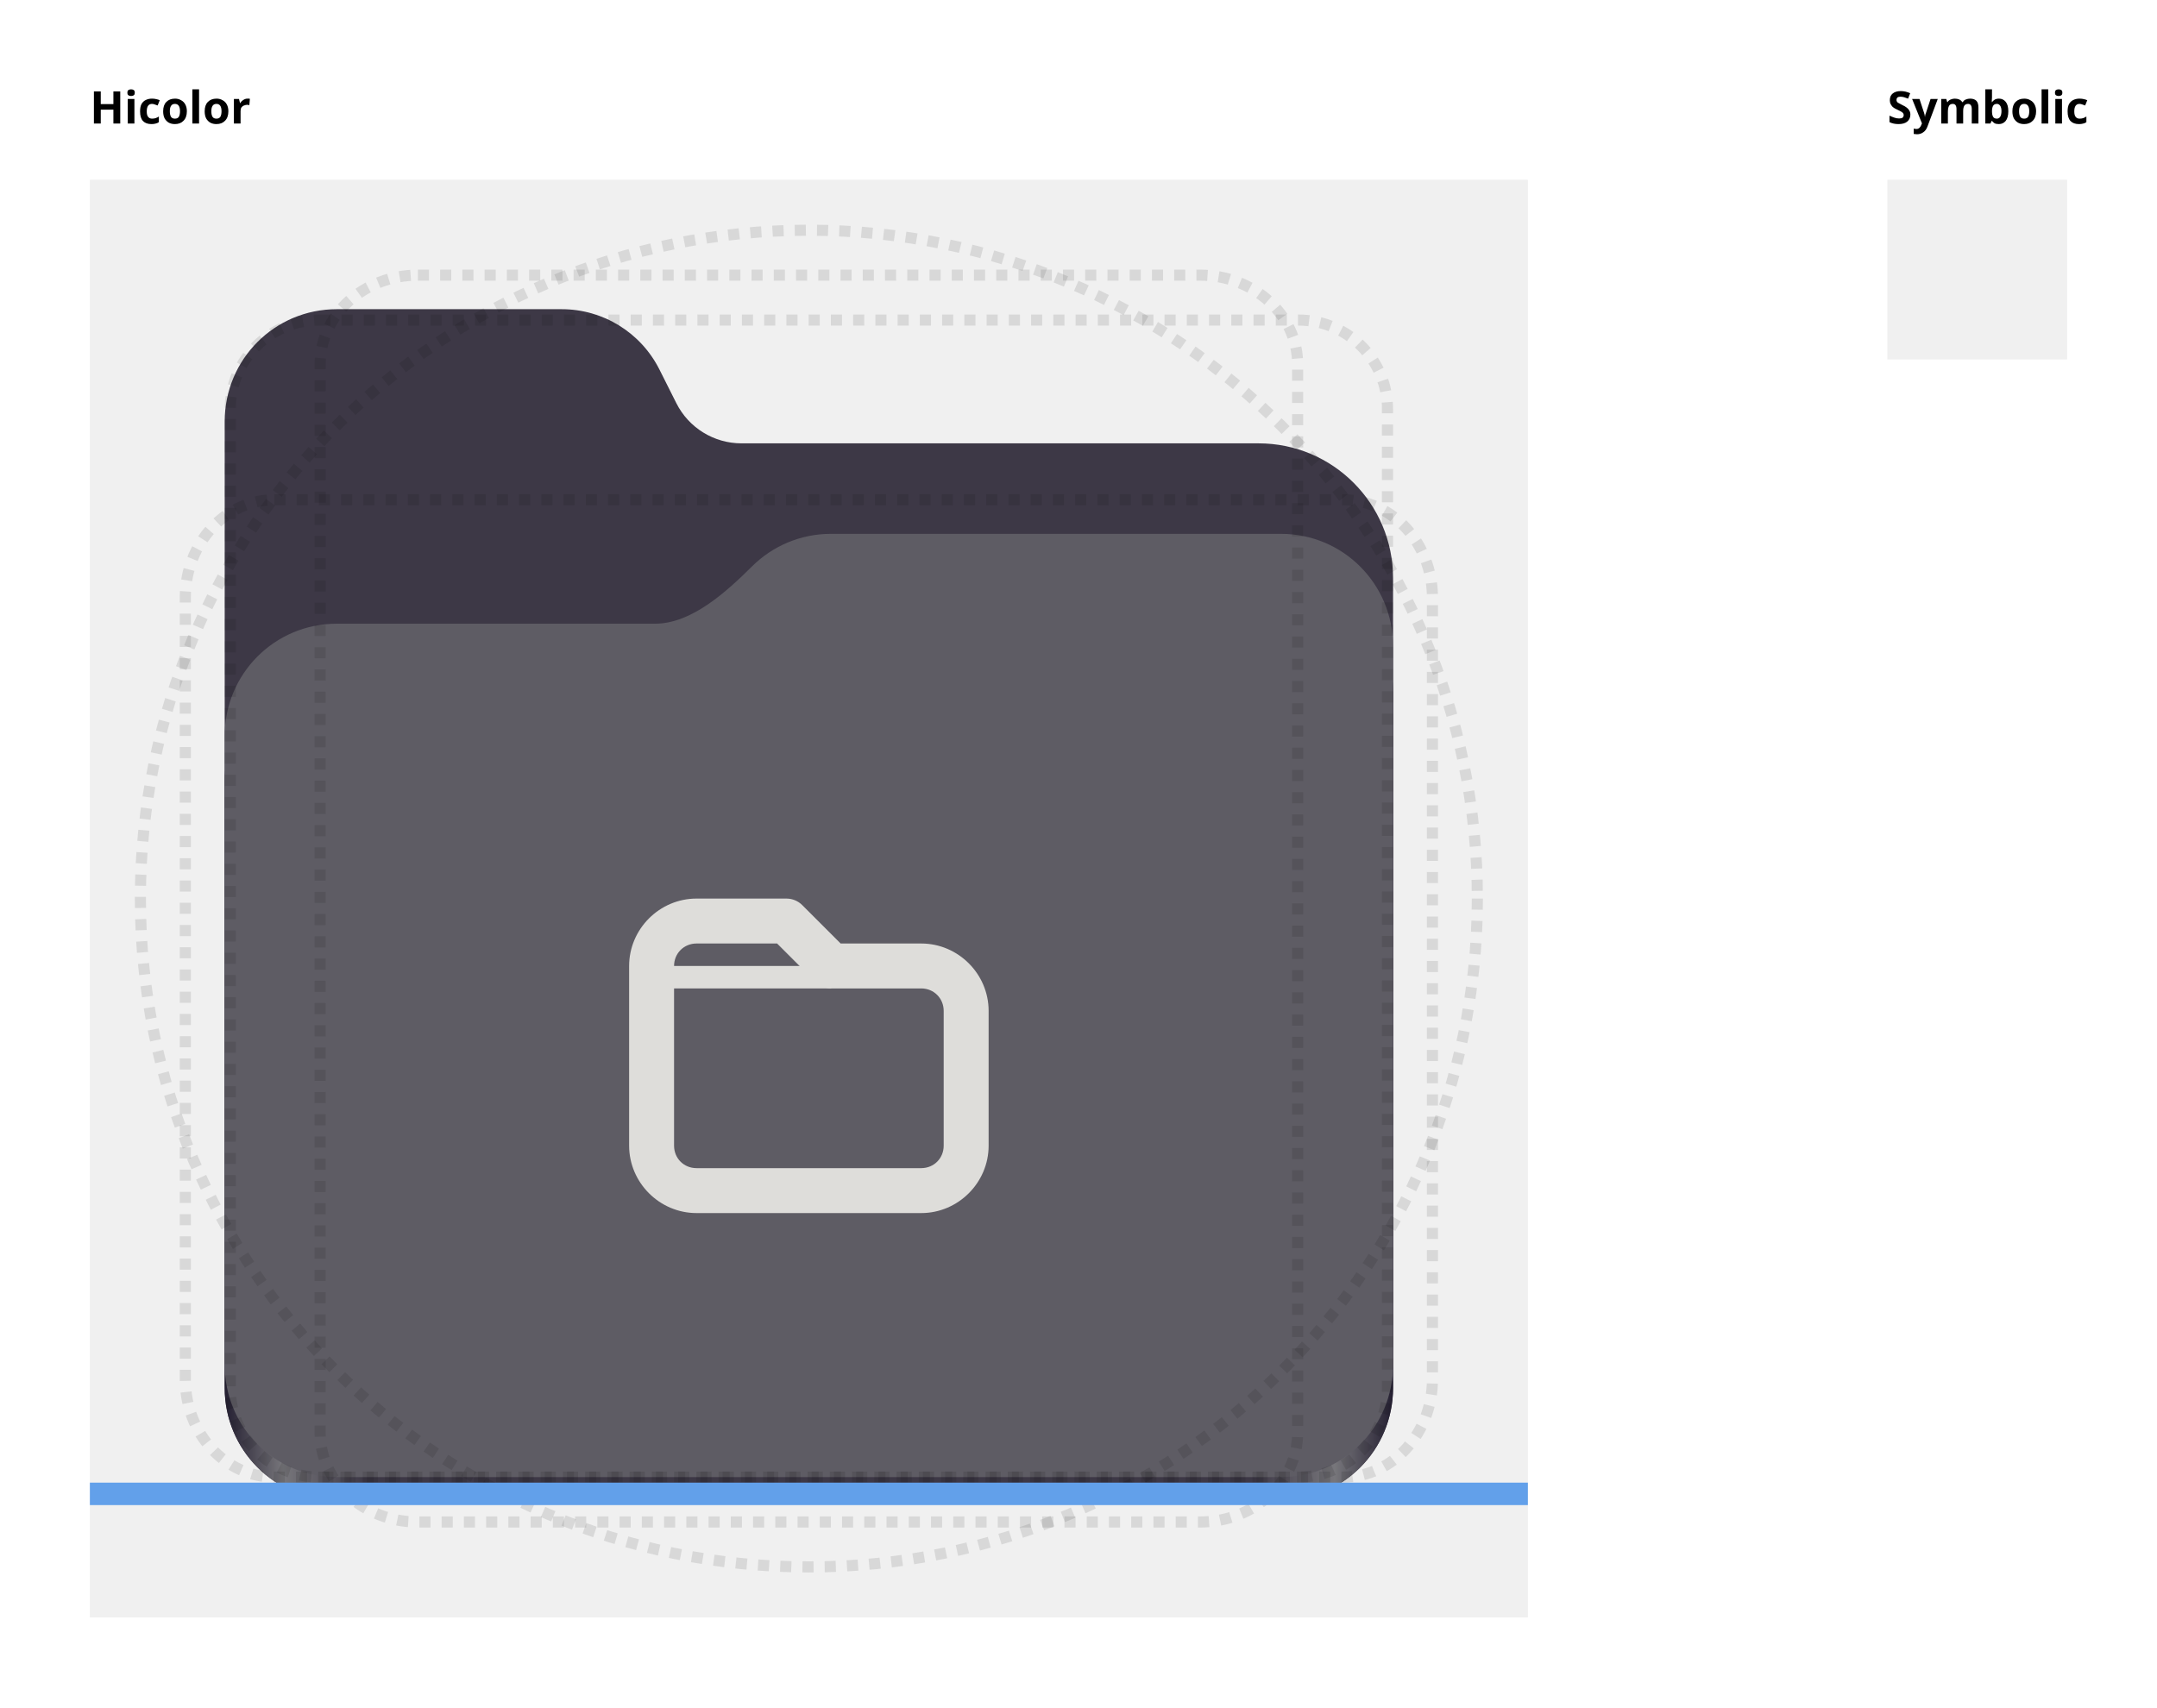
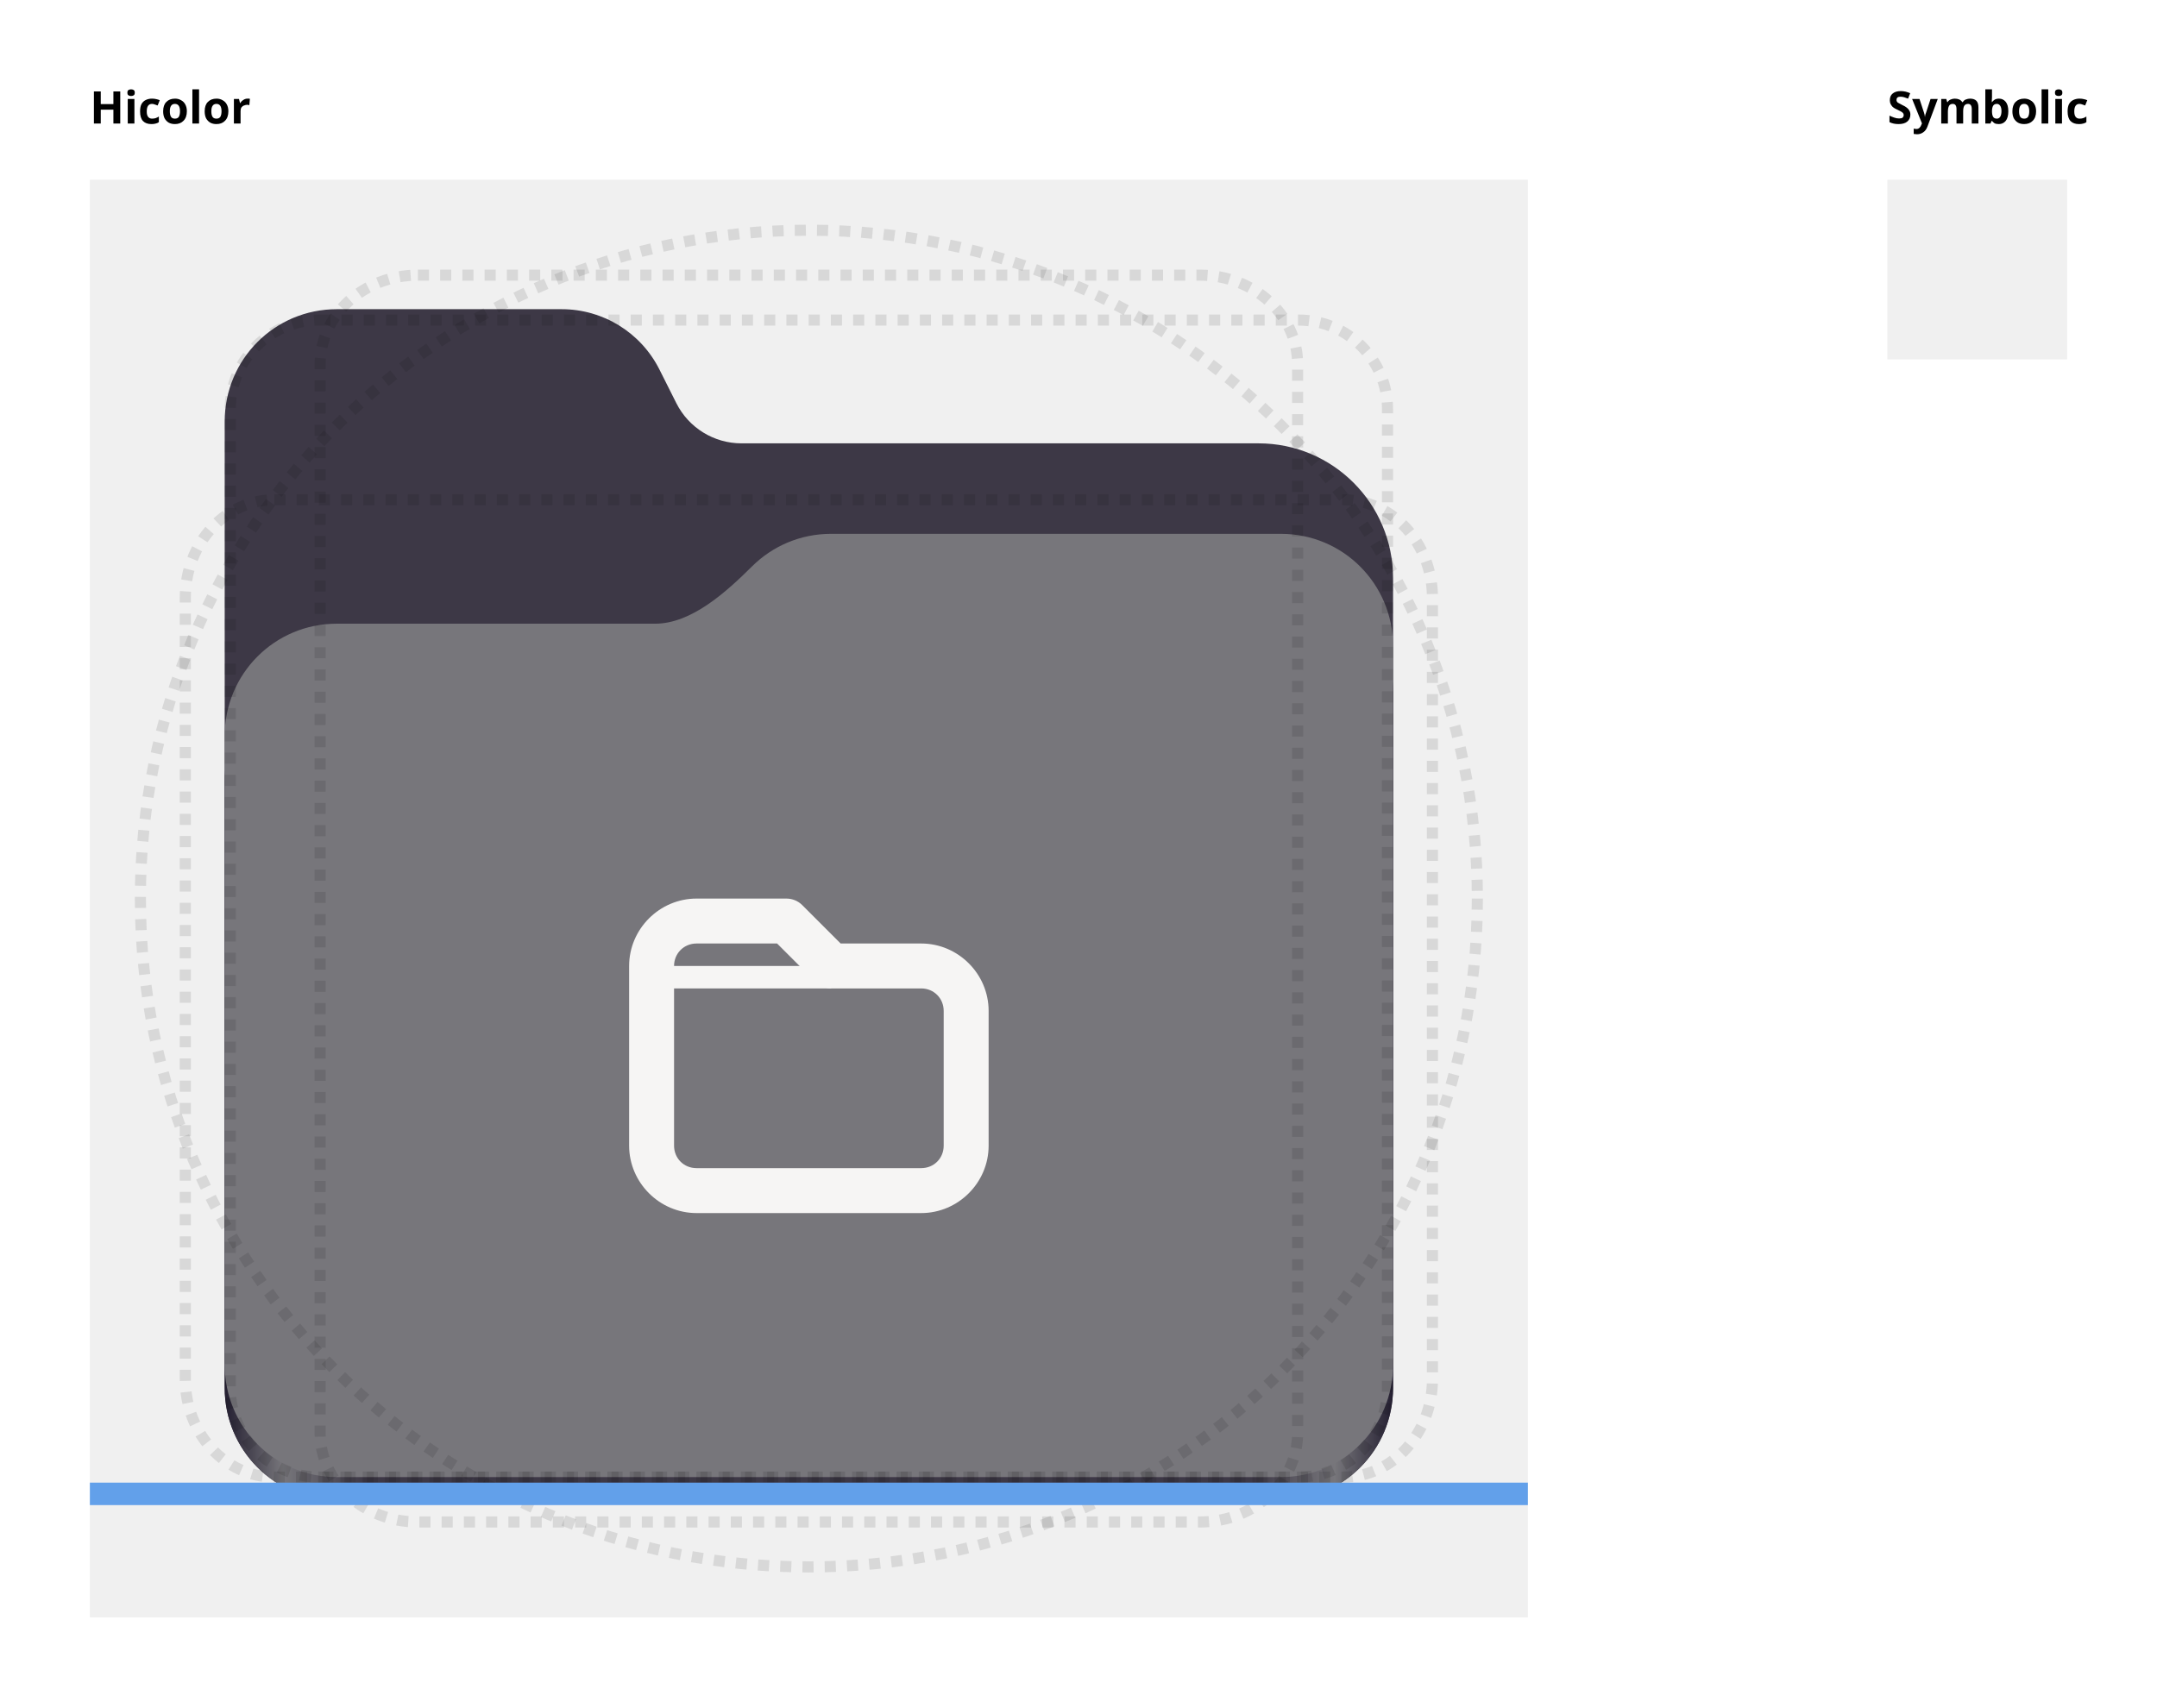
<svg xmlns="http://www.w3.org/2000/svg" xmlns:xlink="http://www.w3.org/1999/xlink" width="192" height="152" id="svg11300" version="1.0" style="display:inline;enable-background:new" viewBox="0 0 192 152" xml:space="preserve">
  <defs id="defs3">
    <linearGradient y2="236" x2="96" y1="236" x1="32" gradientTransform="translate(604.8168,170.5864)" gradientUnits="userSpaceOnUse" id="linearGradient1099" xlink:href="#linearGradient1036" />
    <linearGradient id="linearGradient1036">
      <stop id="stop1032" offset="0" style="stop-color:#d5d3cf;stop-opacity:1;" />
      <stop id="stop1034" offset="1" style="stop-color:#f6f5f4;stop-opacity:1" />
    </linearGradient>
    <radialGradient r="32" fy="-76" fx="-244" cy="-76" cx="-244" gradientTransform="matrix(0.8833333,0,0,0.8833333,-460.3502,463.1197)" gradientUnits="userSpaceOnUse" id="radialGradient1103" xlink:href="#linearGradient1069" />
    <linearGradient id="linearGradient1069">
      <stop id="stop1065" offset="0" style="stop-color:#d5d3cf;stop-opacity:1" />
      <stop id="stop1067-1" offset="1" style="stop-color:#949390;stop-opacity:1" />
    </linearGradient>
    <linearGradient gradientUnits="userSpaceOnUse" y2="232" x2="64" y1="262.5" x1="64" id="linearGradient1027" xlink:href="#linearGradient1025" gradientTransform="translate(-470.5864,432.8168)" />
    <linearGradient id="linearGradient1025">
      <stop id="stop1021" offset="0" style="stop-color:#9a9996;stop-opacity:1" />
      <stop id="stop1023" offset="1" style="stop-color:#77767b;stop-opacity:1" />
    </linearGradient>
    <clipPath clipPathUnits="userSpaceOnUse" id="clipPath1609-7">
      <path id="path1611-5" d="m 252,116 28,-28 v -8 h -36 v 36 z" style="fill:#e74747;stroke:none;stroke-width:0.25px;stroke-linecap:butt;stroke-linejoin:miter;stroke-opacity:1" />
    </clipPath>
    <linearGradient id="linearGradient1697">
-       <stop id="stop1685" offset="0" style="stop-color:#deddda;stop-opacity:1" />
+       <stop id="stop1685" offset="0" style="stop-color:#f6f5f4;stop-opacity:1" />
      <stop style="stop-color:#eeeeec;stop-opacity:1" offset="0.045" id="stop1687" />
-       <stop id="stop1689" offset="0.091" style="stop-color:#deddda;stop-opacity:1" />
-       <stop style="stop-color:#deddda;stop-opacity:1" offset="0.909" id="stop1691" />
+       <stop id="stop1689" offset="0.091" style="stop-color:#f6f5f4;stop-opacity:1" />
+       <stop style="stop-color:#f6f5f4;stop-opacity:1" offset="0.909" id="stop1691" />
      <stop id="stop1693" offset="0.955" style="stop-color:#eeeeec;stop-opacity:1" />
      <stop id="stop1695" offset="1" style="stop-color:#c0bfbc;stop-opacity:1" />
    </linearGradient>
    <clipPath clipPathUnits="userSpaceOnUse" id="clipPath1289">
      <path style="display:inline;opacity:1;vector-effect:none;fill:none;fill-opacity:1;stroke:#000000;stroke-width:4;stroke-linecap:round;stroke-linejoin:round;stroke-miterlimit:4;stroke-dasharray:none;stroke-dashoffset:0;stroke-opacity:1;marker:none;marker-start:none;marker-mid:none;marker-end:none;paint-order:normal;enable-background:new" d="m 64,-148 h 64 l 64,-64 64,64 h 192 c 17.728,0 32,14.272 32,32 v 288 c 0,17.728 -14.272,32 -32,32 H 256 l -64,-64 -64,64 H 64 C 46.272,204 32,189.728 32,172 v -288 c 0,-17.728 14.409,-34.199 32,-32 z" id="path1291" />
    </clipPath>
    <linearGradient id="paint3_linear-2-6-5" x2="1" gradientUnits="userSpaceOnUse" gradientTransform="matrix(0,6,-12,0,-64,209.9969)">
      <stop stop-color="#C01C27" id="stop91-0-7-4" />
      <stop offset="1" stop-color="#E01B24" id="stop93-2-5-7" />
    </linearGradient>
    <clipPath clipPathUnits="userSpaceOnUse" id="clipPath1609">
      <path id="path1611" d="m 252,116 28,-28 v -8 h -36 v 36 z" style="fill:#e74747;stroke:none;stroke-width:0.25px;stroke-linecap:butt;stroke-linejoin:miter;stroke-opacity:1" />
    </clipPath>
    <clipPath clipPathUnits="userSpaceOnUse" id="clipath_lpe_path-effect1303">
      <circle style="font-variation-settings:normal;display:block;opacity:1;vector-effect:none;fill:#77767b;fill-opacity:1;stroke:none;stroke-width:5.043;stroke-linecap:round;stroke-linejoin:miter;stroke-miterlimit:4;stroke-dasharray:none;stroke-dashoffset:0;stroke-opacity:1;marker:none;marker-start:none;marker-mid:none;marker-end:none;paint-order:normal;stop-color:#000000;stop-opacity:1" id="circle1305" cx="541.884" cy="647.726" r="73.976" />
    </clipPath>
    <linearGradient id="linearGradient1349">
      <stop style="stop-color:#9d9da1;stop-opacity:1" offset="0" id="stop1345" />
      <stop style="stop-color:#77767b;stop-opacity:0.95" offset="1" id="stop1347" />
    </linearGradient>
    <linearGradient id="linearGradient5980">
      <stop id="stop5978" offset="0" style="stop-color:#3d3846;stop-opacity:0;" />
      <stop id="stop5976" offset="1" style="stop-color:#3d3846;stop-opacity:0.252" />
    </linearGradient>
    <linearGradient id="linearGradient4117">
      <stop style="stop-color:#eae9e7;stop-opacity:1" offset="0" id="stop4111" />
      <stop id="stop4113" offset="0.649" style="stop-color:#b5b3ad;stop-opacity:1" />
      <stop style="stop-color:#fcfcfc;stop-opacity:1" offset="1" id="stop4115" />
    </linearGradient>
    <linearGradient id="linearGradient5477">
      <stop style="stop-color:#cacac9;stop-opacity:1" offset="0" id="stop5469" />
      <stop id="stop5471" offset="0.311" style="stop-color:#b0aeab;stop-opacity:0.941" />
      <stop style="stop-color:#6c6b66;stop-opacity:0.949" offset="0.688" id="stop5473" />
      <stop style="stop-color:#d6d6d4;stop-opacity:0.966" offset="1" id="stop5475" />
    </linearGradient>
    <linearGradient id="linearGradient6142">
      <stop style="stop-color:#ffffff;stop-opacity:1;" offset="0" id="stop6138" />
      <stop style="stop-color:#ffffff;stop-opacity:0;" offset="1" id="stop6140" />
    </linearGradient>
    <radialGradient xlink:href="#linearGradient1349" id="radialGradient783" gradientUnits="userSpaceOnUse" gradientTransform="matrix(0.9825404,0,0,0.9825404,-1.711874,16.29163)" cx="81.936" cy="33.185" fx="81.936" fy="33.185" r="57.276" />
    <radialGradient xlink:href="#linearGradient5980" id="radialGradient791" gradientUnits="userSpaceOnUse" gradientTransform="matrix(3.933225,-7.2858454e-7,6.4450347e-7,3.479318,-222.9252,-173.5546)" cx="76" cy="65.977" fx="76" fy="65.977" r="13.221" />
    <radialGradient xlink:href="#linearGradient4117" id="radialGradient799" gradientUnits="userSpaceOnUse" gradientTransform="matrix(2.815054,0.01105706,-0.01047197,2.666092,-242.36,-102.5032)" cx="134.309" cy="55.279" fx="134.309" fy="55.279" r="58.46" />
    <radialGradient xlink:href="#linearGradient5477" id="radialGradient809" gradientUnits="userSpaceOnUse" gradientTransform="matrix(4.900549,0.150428,-0.2360238,7.689032,-638.5353,-2206.847)" cx="183.525" cy="320.794" fx="183.525" fy="320.794" r="20.486" />
    <radialGradient xlink:href="#linearGradient6142" id="radialGradient821" gradientUnits="userSpaceOnUse" gradientTransform="matrix(37.75863,0,0,19.73921,-7268.898,-1304.003)" cx="197.719" cy="68.107" fx="197.719" fy="68.107" r="2.5" />
    <radialGradient xlink:href="#linearGradient6142" id="radialGradient833" gradientUnits="userSpaceOnUse" gradientTransform="matrix(37.75863,0,0,19.73921,-7375.666,-1304.003)" cx="197.747" cy="69.253" fx="197.747" fy="69.253" r="2.5" />
    <radialGradient xlink:href="#linearGradient1349" id="radialGradient841" gradientUnits="userSpaceOnUse" gradientTransform="matrix(0.9825404,0,0,0.9825404,-1.711874,16.29163)" cx="81.936" cy="33.185" fx="81.936" fy="33.185" r="57.276" />
    <radialGradient xlink:href="#linearGradient5980" id="radialGradient849" gradientUnits="userSpaceOnUse" gradientTransform="matrix(3.933225,-7.2858454e-7,6.4450347e-7,3.479318,-222.9252,-173.5546)" cx="76" cy="65.977" fx="76" fy="65.977" r="13.221" />
    <radialGradient xlink:href="#linearGradient4117" id="radialGradient857" gradientUnits="userSpaceOnUse" gradientTransform="matrix(2.815054,0.01105706,-0.01047197,2.666092,-242.36,-102.5032)" cx="134.309" cy="55.279" fx="134.309" fy="55.279" r="58.46" />
    <radialGradient xlink:href="#linearGradient5477" id="radialGradient867" gradientUnits="userSpaceOnUse" gradientTransform="matrix(4.900549,0.150428,-0.2360238,7.689032,-638.5353,-2206.847)" cx="183.525" cy="320.794" fx="183.525" fy="320.794" r="20.486" />
    <radialGradient xlink:href="#linearGradient6142" id="radialGradient879" gradientUnits="userSpaceOnUse" gradientTransform="matrix(37.75863,0,0,19.73921,-7268.898,-1304.003)" cx="197.719" cy="68.107" fx="197.719" fy="68.107" r="2.5" />
    <radialGradient xlink:href="#linearGradient6142" id="radialGradient891" gradientUnits="userSpaceOnUse" gradientTransform="matrix(37.75863,0,0,19.73921,-7375.666,-1304.003)" cx="197.747" cy="69.253" fx="197.747" fy="69.253" r="2.5" />
    <radialGradient xlink:href="#linearGradient1349" id="radialGradient3620" gradientUnits="userSpaceOnUse" gradientTransform="matrix(0.9825404,0,0,0.9825404,-1.711874,16.29163)" cx="81.936" cy="33.185" fx="81.936" fy="33.185" r="57.276" />
    <radialGradient xlink:href="#linearGradient5980" id="radialGradient3628" gradientUnits="userSpaceOnUse" gradientTransform="matrix(3.933225,-7.2858454e-7,6.4450347e-7,3.479318,-222.9252,-173.5546)" cx="76" cy="65.977" fx="76" fy="65.977" r="13.221" />
    <radialGradient xlink:href="#linearGradient4117" id="radialGradient3636" gradientUnits="userSpaceOnUse" gradientTransform="matrix(2.815054,0.01105706,-0.01047197,2.666092,-242.36,-102.5032)" cx="134.309" cy="55.279" fx="134.309" fy="55.279" r="58.46" />
    <radialGradient xlink:href="#linearGradient5477" id="radialGradient3646" gradientUnits="userSpaceOnUse" gradientTransform="matrix(4.900549,0.150428,-0.2360238,7.689032,-638.5353,-2206.847)" cx="183.525" cy="320.794" fx="183.525" fy="320.794" r="20.486" />
    <radialGradient xlink:href="#linearGradient6142" id="radialGradient3658" gradientUnits="userSpaceOnUse" gradientTransform="matrix(37.75863,0,0,19.73921,-7268.898,-1304.003)" cx="197.719" cy="68.107" fx="197.719" fy="68.107" r="2.5" />
    <radialGradient xlink:href="#linearGradient6142" id="radialGradient3670" gradientUnits="userSpaceOnUse" gradientTransform="matrix(37.75863,0,0,19.73921,-7375.666,-1304.003)" cx="197.747" cy="69.253" fx="197.747" fy="69.253" r="2.5" />
    <radialGradient xlink:href="#linearGradient1349" id="radialGradient3678" gradientUnits="userSpaceOnUse" gradientTransform="matrix(0.9825404,0,0,0.9825404,-1.711874,16.29163)" cx="81.936" cy="33.185" fx="81.936" fy="33.185" r="57.276" />
    <radialGradient xlink:href="#linearGradient5980" id="radialGradient3686" gradientUnits="userSpaceOnUse" gradientTransform="matrix(3.933225,-7.2858454e-7,6.4450347e-7,3.479318,-222.9252,-173.5546)" cx="76" cy="65.977" fx="76" fy="65.977" r="13.221" />
    <radialGradient xlink:href="#linearGradient4117" id="radialGradient3694" gradientUnits="userSpaceOnUse" gradientTransform="matrix(2.815054,0.01105706,-0.01047197,2.666092,-242.36,-102.5032)" cx="134.309" cy="55.279" fx="134.309" fy="55.279" r="58.46" />
    <radialGradient xlink:href="#linearGradient5477" id="radialGradient3704" gradientUnits="userSpaceOnUse" gradientTransform="matrix(4.900549,0.150428,-0.2360238,7.689032,-638.5353,-2206.847)" cx="183.525" cy="320.794" fx="183.525" fy="320.794" r="20.486" />
    <radialGradient xlink:href="#linearGradient6142" id="radialGradient3716" gradientUnits="userSpaceOnUse" gradientTransform="matrix(37.75863,0,0,19.73921,-7268.898,-1304.003)" cx="197.719" cy="68.107" fx="197.719" fy="68.107" r="2.5" />
    <radialGradient xlink:href="#linearGradient6142" id="radialGradient3728" gradientUnits="userSpaceOnUse" gradientTransform="matrix(37.75863,0,0,19.73921,-7375.666,-1304.003)" cx="197.747" cy="69.253" fx="197.747" fy="69.253" r="2.5" />
    <radialGradient xlink:href="#linearGradient1349" id="radialGradient8132" gradientUnits="userSpaceOnUse" gradientTransform="matrix(0.9825404,0,0,0.9825404,-1.711874,16.29163)" cx="81.936" cy="33.185" fx="81.936" fy="33.185" r="57.276" />
    <radialGradient xlink:href="#linearGradient5980" id="radialGradient8140" gradientUnits="userSpaceOnUse" gradientTransform="matrix(3.933225,-7.2858454e-7,6.4450347e-7,3.479318,-222.9252,-173.5546)" cx="76" cy="65.977" fx="76" fy="65.977" r="13.221" />
    <radialGradient xlink:href="#linearGradient4117" id="radialGradient8148" gradientUnits="userSpaceOnUse" gradientTransform="matrix(2.815054,0.01105706,-0.01047197,2.666092,-242.36,-102.5032)" cx="134.309" cy="55.279" fx="134.309" fy="55.279" r="58.46" />
    <radialGradient xlink:href="#linearGradient5477" id="radialGradient8158" gradientUnits="userSpaceOnUse" gradientTransform="matrix(4.900549,0.150428,-0.2360238,7.689032,-638.5353,-2206.847)" cx="183.525" cy="320.794" fx="183.525" fy="320.794" r="20.486" />
    <radialGradient xlink:href="#linearGradient6142" id="radialGradient8170" gradientUnits="userSpaceOnUse" gradientTransform="matrix(37.75863,0,0,19.73921,-7268.898,-1304.003)" cx="197.719" cy="68.107" fx="197.719" fy="68.107" r="2.5" />
    <radialGradient xlink:href="#linearGradient6142" id="radialGradient8182" gradientUnits="userSpaceOnUse" gradientTransform="matrix(37.75863,0,0,19.73921,-7375.666,-1304.003)" cx="197.747" cy="69.253" fx="197.747" fy="69.253" r="2.5" />
    <linearGradient xlink:href="#linearGradient6142" id="linearGradient8666" x1="1311.193" y1="-107.827" x2="1311.193" y2="-109.827" gradientUnits="userSpaceOnUse" gradientTransform="translate(0,4)" />
    <clipPath clipPathUnits="userSpaceOnUse" id="clipath_lpe_path-effect4888">
      <circle style="font-variation-settings:normal;display:none;opacity:1;vector-effect:none;fill:#77767b;fill-opacity:1;stroke:none;stroke-width:5.043;stroke-linecap:round;stroke-linejoin:miter;stroke-miterlimit:4;stroke-dasharray:none;stroke-dashoffset:0;stroke-opacity:1;marker:none;marker-start:none;marker-mid:none;marker-end:none;paint-order:normal;stop-color:#000000;stop-opacity:1" id="circle4894" cx="541.884" cy="647.726" r="73.976" />
      <path id="lpe_path-effect4888" style="font-variation-settings:normal;display:block;opacity:1;vector-effect:none;fill:#77767b;fill-opacity:1;stroke:none;stroke-width:5.043;stroke-linecap:round;stroke-linejoin:miter;stroke-miterlimit:4;stroke-dasharray:none;stroke-dashoffset:0;stroke-opacity:1;marker:none;marker-start:none;marker-mid:none;marker-end:none;paint-order:normal;stop-color:#000000;stop-opacity:1" class="powerclip" d="M 402.347,470.975 H 681.214 V 791.621 H 402.347 Z m 213.513,176.751 a 73.976,73.976 0 0 0 -73.976,-73.976 73.976,73.976 0 0 0 -73.976,73.976 73.976,73.976 0 0 0 73.976,73.976 73.976,73.976 0 0 0 73.976,-73.976 z" />
    </clipPath>
    <clipPath clipPathUnits="userSpaceOnUse" id="clipath_lpe_path-effect5163">
      <circle style="font-variation-settings:normal;display:none;opacity:1;vector-effect:none;fill:#77767b;fill-opacity:1;stroke:none;stroke-width:5.043;stroke-linecap:round;stroke-linejoin:miter;stroke-miterlimit:4;stroke-dasharray:none;stroke-dashoffset:0;stroke-opacity:1;marker:none;marker-start:none;marker-mid:none;marker-end:none;paint-order:normal;stop-color:#000000;stop-opacity:1" id="circle5169" cx="541.884" cy="647.726" r="73.976" />
      <path id="lpe_path-effect5163" style="font-variation-settings:normal;display:block;opacity:1;vector-effect:none;fill:#77767b;fill-opacity:1;stroke:none;stroke-width:5.043;stroke-linecap:round;stroke-linejoin:miter;stroke-miterlimit:4;stroke-dasharray:none;stroke-dashoffset:0;stroke-opacity:1;marker:none;marker-start:none;marker-mid:none;marker-end:none;paint-order:normal;stop-color:#000000;stop-opacity:1" class="powerclip" d="M 400.765,485.145 H 682.796 V 805.791 H 400.765 Z m 215.094,162.581 a 73.976,73.976 0 0 0 -73.976,-73.976 73.976,73.976 0 0 0 -73.976,73.976 73.976,73.976 0 0 0 73.976,73.976 73.976,73.976 0 0 0 73.976,-73.976 z" />
    </clipPath>
    <clipPath clipPathUnits="userSpaceOnUse" id="clipath_lpe_path-effect6171">
      <circle style="font-variation-settings:normal;display:none;opacity:1;vector-effect:none;fill:#77767b;fill-opacity:1;stroke:none;stroke-width:5.043;stroke-linecap:round;stroke-linejoin:miter;stroke-miterlimit:4;stroke-dasharray:none;stroke-dashoffset:0;stroke-opacity:1;marker:none;marker-start:none;marker-mid:none;marker-end:none;paint-order:normal;stop-color:#000000;stop-opacity:1" id="circle6177" cx="541.884" cy="647.726" r="73.976" />
      <path id="lpe_path-effect6171" style="font-variation-settings:normal;display:block;opacity:1;vector-effect:none;fill:#77767b;fill-opacity:1;stroke:none;stroke-width:5.043;stroke-linecap:round;stroke-linejoin:miter;stroke-miterlimit:4;stroke-dasharray:none;stroke-dashoffset:0;stroke-opacity:1;marker:none;marker-start:none;marker-mid:none;marker-end:none;paint-order:normal;stop-color:#000000;stop-opacity:1" class="powerclip" d="M 382.217,389.64 H 701.343 V 805.791 H 382.217 Z m 233.642,258.086 a 73.976,73.976 0 0 0 -73.976,-73.976 73.976,73.976 0 0 0 -73.976,73.976 73.976,73.976 0 0 0 73.976,73.976 73.976,73.976 0 0 0 73.976,-73.976 z" />
    </clipPath>
    <clipPath clipPathUnits="userSpaceOnUse" id="clipath_lpe_path-effect6198">
      <circle style="font-variation-settings:normal;display:none;opacity:1;vector-effect:none;fill:#77767b;fill-opacity:1;stroke:none;stroke-width:5.043;stroke-linecap:round;stroke-linejoin:miter;stroke-miterlimit:4;stroke-dasharray:none;stroke-dashoffset:0;stroke-opacity:1;marker:none;marker-start:none;marker-mid:none;marker-end:none;paint-order:normal;stop-color:#000000;stop-opacity:1" id="circle6204" cx="541.884" cy="647.726" r="73.976" />
      <path id="lpe_path-effect6198" style="font-variation-settings:normal;display:block;opacity:1;vector-effect:none;fill:#77767b;fill-opacity:1;stroke:none;stroke-width:5.043;stroke-linecap:round;stroke-linejoin:miter;stroke-miterlimit:4;stroke-dasharray:none;stroke-dashoffset:0;stroke-opacity:1;marker:none;marker-start:none;marker-mid:none;marker-end:none;paint-order:normal;stop-color:#000000;stop-opacity:1" class="powerclip" d="M 366.762,389.64 H 716.8 V 805.791 H 366.762 Z m 249.098,258.086 a 73.976,73.976 0 0 0 -73.976,-73.976 73.976,73.976 0 0 0 -73.976,73.976 73.976,73.976 0 0 0 73.976,73.976 73.976,73.976 0 0 0 73.976,-73.976 z" />
    </clipPath>
    <clipPath clipPathUnits="userSpaceOnUse" id="clipPath984">
      <circle style="font-variation-settings:normal;display:block;opacity:1;vector-effect:none;fill:#77767b;fill-opacity:1;stroke:none;stroke-width:5.043;stroke-linecap:round;stroke-linejoin:miter;stroke-miterlimit:4;stroke-dasharray:none;stroke-dashoffset:0;stroke-opacity:1;marker:none;marker-start:none;marker-mid:none;marker-end:none;paint-order:normal;stop-color:#000000;stop-opacity:1" id="circle986" cx="541.884" cy="647.726" r="73.976" />
    </clipPath>
    <linearGradient id="bg-gradient-2">
      <stop style="stop-color:#3584e4;stop-opacity:1" offset="0" id="stop13402" />
      <stop style="stop-color:#62a0ea;stop-opacity:1" offset="1" id="stop13404" />
    </linearGradient>
    <linearGradient xlink:href="#linearGradient2023-6" id="linearGradient2025-0" x1="2689.252" y1="-1106.803" x2="2918.07" y2="-1106.803" gradientUnits="userSpaceOnUse" />
    <linearGradient id="linearGradient2023-6">
      <stop style="stop-color:#241f31;stop-opacity:1;" offset="0" id="stop2019-2" />
      <stop style="stop-color:#77767b;stop-opacity:1;" offset="0.05" id="stop2795-6" />
      <stop style="stop-color:#3d3846;stop-opacity:1;" offset="0.12" id="stop2797-1" />
      <stop style="stop-color:#3d3846;stop-opacity:1;" offset="0.88" id="stop2793-8" />
      <stop style="stop-color:#77767b;stop-opacity:1;" offset="0.95" id="stop2791-7" />
      <stop style="stop-color:#241f31;stop-opacity:1;" offset="1" id="stop2021-9" />
    </linearGradient>
  </defs>
  <g id="layer1" style="display:inline" transform="translate(8,-156)">
    <g id="layer4" style="display:inline">
      <rect y="172" x="9.2651362e-08" height="128" width="128" id="hicolor" style="display:inline;overflow:visible;visibility:visible;fill:#f0f0f0;fill-opacity:0;fill-rule:nonzero;stroke:none;stroke-width:0.5;marker:none;enable-background:accumulate" />
      <rect style="display:inline;overflow:visible;visibility:visible;fill:#f0f0f0;fill-opacity:0;fill-rule:nonzero;stroke:none;stroke-width:0.5;marker:none;enable-background:accumulate" id="symbolic" width="16" height="16" x="160" y="172" />
    </g>
    <g id="layer2" style="display:inline">
      <g style="display:inline;fill:#000000;enable-background:new" transform="matrix(7.991171,0,0,8.003641,-167.7909,-4846.078)" id="g12027" />
      <rect style="display:inline;overflow:visible;visibility:visible;fill:#f0f0f0;fill-opacity:1;fill-rule:nonzero;stroke:none;stroke-width:0.5;marker:none;enable-background:accumulate" id="128" width="128" height="128" x="9.2651362e-08" y="172" />
      <g id="g883" style="fill:none;fill-opacity:0.251;stroke:#a579b3;stroke-opacity:1" transform="translate(-24,24)" />
      <g id="g900" style="fill:none;fill-opacity:0.251;stroke:#a579b3;stroke-opacity:1" transform="translate(-24,24)" />
      <rect y="172" x="160" height="16" width="16" id="16" style="display:inline;overflow:visible;visibility:visible;fill:#f0f0f0;fill-opacity:1;fill-rule:nonzero;stroke:none;stroke-width:0.5;marker:none;enable-background:accumulate" />
      <text xml:space="preserve" style="font-style:normal;font-variant:normal;font-weight:bold;font-stretch:normal;font-size:4px;line-height:125%;font-family:Cantarell;-inkscape-font-specification:'Cantarell, Bold';text-align:start;writing-mode:lr-tb;text-anchor:start;display:inline;fill:#000000;fill-opacity:1;stroke:none;stroke-width:0.333;enable-background:new" x="0" y="167" id="text863">
        <tspan style="font-size:4px;stroke-width:0.333" id="tspan861" x="0" y="167">Hicolor</tspan>
      </text>
      <text id="text867" y="167" x="160" style="font-style:normal;font-variant:normal;font-weight:bold;font-stretch:normal;font-size:4px;line-height:125%;font-family:Cantarell;-inkscape-font-specification:'Cantarell, Bold';text-align:start;writing-mode:lr-tb;text-anchor:start;display:inline;fill:#000000;fill-opacity:1;stroke:none;stroke-width:0.333;enable-background:new" xml:space="preserve">
        <tspan y="167" x="160" id="tspan865" style="font-size:4px;stroke-width:0.333">Symbolic</tspan>
      </text>
    </g>
    <g id="layer9" style="display:inline" />
    <g id="g824-6" transform="matrix(0.1744994,0,0,0.1744994,82.26277,442.1759)" style="display:inline;stroke-width:1.264;enable-background:new">
      <g id="g973-1" clip-path="url(#clipath_lpe_path-effect4888)" transform="matrix(0.3623406,0,0,0.3623406,2607.352,-1374.265)" style="stroke-width:0.986">
-         <path style="font-variation-settings:normal;opacity:1;vector-effect:none;fill:#5e5c64;fill-opacity:1;stroke:none;stroke-width:4.974;stroke-linecap:round;stroke-linejoin:miter;stroke-miterlimit:4;stroke-dasharray:none;stroke-dashoffset:0;stroke-opacity:1;marker:none;marker-start:none;marker-mid:none;marker-end:none;paint-order:normal;stop-color:#000000;stop-opacity:1" id="rect257-7" width="268.867" height="310.646" x="407.347" y="475.975" rx="20.201" ry="20.673" d="m 427.547,475.975 h 228.466 c 11.191,0 20.201,9.22 20.201,20.673 v 269.299 c 0,11.453 -9.01,20.673 -20.201,20.673 H 427.547 c -11.191,0 -20.201,-9.22 -20.201,-20.673 V 496.649 c 0,-11.453 9.01,-20.673 20.201,-20.673 z" />
+         <path style="font-variation-settings:normal;opacity:1;vector-effect:none;fill:#77767b;fill-opacity:1;stroke:none;stroke-width:4.974;stroke-linecap:round;stroke-linejoin:miter;stroke-miterlimit:4;stroke-dasharray:none;stroke-dashoffset:0;stroke-opacity:1;marker:none;marker-start:none;marker-mid:none;marker-end:none;paint-order:normal;stop-color:#000000;stop-opacity:1" id="rect257-7" width="268.867" height="310.646" x="407.347" y="475.975" rx="20.201" ry="20.673" d="m 427.547,475.975 h 228.466 c 11.191,0 20.201,9.22 20.201,20.673 v 269.299 c 0,11.453 -9.01,20.673 -20.201,20.673 H 427.547 c -11.191,0 -20.201,-9.22 -20.201,-20.673 V 496.649 c 0,-11.453 9.01,-20.673 20.201,-20.673 z" />
        <path style="font-variation-settings:normal;display:inline;vector-effect:none;fill:#434348;fill-opacity:1;stroke:none;stroke-width:0.249;stroke-linecap:round;stroke-linejoin:miter;stroke-miterlimit:4;stroke-dasharray:none;stroke-dashoffset:0;stroke-opacity:1;-inkscape-stroke:none;marker:none;marker-start:none;marker-mid:none;marker-end:none;paint-order:normal;enable-background:new;stop-color:#000000" id="rect9829" width="268.867" height="74.188" x="407.347" y="647.524" d="M 407.347,647.524 H 676.214 v 74.188 H 407.347 Z" />
      </g>
      <g transform="matrix(0.6596291,0,0,0.6596291,2067.515,-1275.499)" style="display:inline;stroke-width:0.959;enable-background:new" id="g65-2">
        <path style="display:inline;opacity:1;vector-effect:none;fill:#3d3846;fill-opacity:1;stroke:none;stroke-width:0.048px;stroke-linecap:butt;stroke-linejoin:miter;stroke-miterlimit:4;stroke-dasharray:none;stroke-dashoffset:0;stroke-opacity:1;marker:none;marker-start:none;marker-mid:none;marker-end:none;paint-order:normal;enable-background:new" d="M 1302.786,-65.491 V 211.824 a 17.929,17.929 135 0 1 -17.929,17.929 l -337.715,0 A 17.929,17.929 45 0 1 929.214,211.824 V -65.491 a 17.929,17.929 135 0 1 17.929,-17.929 h 337.715 a 17.929,17.929 45 0 1 17.929,17.929 z" id="path63-0" />
      </g>
      <rect style="fill:#1c71d8;fill-opacity:1;stroke:none;stroke-width:0.573;stroke-linecap:round;stop-color:#000000" id="rect1457-2" width="234.958" height="194.843" x="2686.182" y="-1324.795" rx="5.801" ry="5.801" />
    </g>
    <g id="g5159" transform="matrix(0.1217438,0,0,0.1217438,229.6717,444.9832)" style="display:inline;stroke-width:1.264;enable-background:new">
      <g id="g5151" clip-path="url(#clipath_lpe_path-effect5163)" transform="matrix(0.3623406,0,0,0.3623406,2607.352,-1374.265)" style="stroke-width:0.986">
-         <path style="font-variation-settings:normal;opacity:1;vector-effect:none;fill:#5e5c64;fill-opacity:1;stroke:none;stroke-width:4.974;stroke-linecap:round;stroke-linejoin:miter;stroke-miterlimit:4;stroke-dasharray:none;stroke-dashoffset:0;stroke-opacity:1;marker:none;marker-start:none;marker-mid:none;marker-end:none;paint-order:normal;stop-color:#000000;stop-opacity:1" id="path5147" width="272.03" height="310.646" x="405.765" y="490.145" rx="20.438" ry="20.673" d="m 426.204,490.145 h 231.153 c 11.323,0 20.438,9.22 20.438,20.673 v 269.299 c 0,11.453 -9.116,20.673 -20.438,20.673 H 426.204 c -11.323,0 -20.438,-9.22 -20.438,-20.673 V 510.818 c 0,-11.453 9.116,-20.673 20.438,-20.673 z" />
+         <path style="font-variation-settings:normal;opacity:1;vector-effect:none;fill:#77767b;fill-opacity:1;stroke:none;stroke-width:4.974;stroke-linecap:round;stroke-linejoin:miter;stroke-miterlimit:4;stroke-dasharray:none;stroke-dashoffset:0;stroke-opacity:1;marker:none;marker-start:none;marker-mid:none;marker-end:none;paint-order:normal;stop-color:#000000;stop-opacity:1" id="path5147" width="272.03" height="310.646" x="405.765" y="490.145" rx="20.438" ry="20.673" d="m 426.204,490.145 h 231.153 c 11.323,0 20.438,9.22 20.438,20.673 v 269.299 c 0,11.453 -9.116,20.673 -20.438,20.673 H 426.204 c -11.323,0 -20.438,-9.22 -20.438,-20.673 V 510.818 c 0,-11.453 9.116,-20.673 20.438,-20.673 z" />
        <path style="font-variation-settings:normal;opacity:1;vector-effect:none;fill:#434348;fill-opacity:1;stroke:none;stroke-width:0.044;stroke-linecap:round;stroke-linejoin:miter;stroke-miterlimit:4;stroke-dasharray:none;stroke-dashoffset:0;stroke-opacity:1;-inkscape-stroke:none;marker:none;marker-start:none;marker-mid:none;marker-end:none;paint-order:normal;stop-color:#000000;stop-opacity:1" id="rect9154" width="271.478" height="58.952" x="405.87" y="650.822" d="m 405.87,650.822 h 271.478 v 58.952 H 405.87 Z" />
      </g>
      <g transform="matrix(0.6596291,0,0,0.6596291,2067.515,-1275.499)" style="display:inline;stroke-width:0.959;enable-background:new" id="g5155">
        <path style="display:inline;opacity:1;vector-effect:none;fill:#3d3846;fill-opacity:1;stroke:none;stroke-width:0.048px;stroke-linecap:butt;stroke-linejoin:miter;stroke-miterlimit:4;stroke-dasharray:none;stroke-dashoffset:0;stroke-opacity:1;marker:none;marker-start:none;marker-mid:none;marker-end:none;paint-order:normal;enable-background:new" d="M 1302.786,-58.985 V 203.456 a 24.434,24.434 135 0 1 -24.434,24.434 l -324.703,0 A 24.434,24.434 45 0 1 929.214,203.456 V -58.985 a 24.434,24.434 135 0 1 24.434,-24.434 h 324.703 a 24.434,24.434 45 0 1 24.434,24.434 z" id="path5153" />
      </g>
      <rect style="fill:#1c71d8;fill-opacity:1;stroke:none;stroke-width:0.559;stroke-linecap:round;stop-color:#000000" id="rect5157" width="229.991" height="188.921" x="2688.666" y="-1322.312" rx="7.298" ry="7.298" />
    </g>
    <g id="g6167" transform="matrix(0.08927877,0,0,0.08927877,315.6926,450.7877)" style="display:inline;stroke-width:1.264;enable-background:new">
      <g id="g6159" clip-path="url(#clipath_lpe_path-effect6171)" transform="matrix(0.3623406,0,0,0.3623406,2607.352,-1374.265)" style="stroke-width:0.986">
-         <path style="font-variation-settings:normal;opacity:1;vector-effect:none;fill:#5e5c64;fill-opacity:1;stroke:none;stroke-width:4.974;stroke-linecap:round;stroke-linejoin:miter;stroke-miterlimit:4;stroke-dasharray:none;stroke-dashoffset:0;stroke-opacity:1;marker:none;marker-start:none;marker-mid:none;marker-end:none;paint-order:normal;stop-color:#000000;stop-opacity:1" id="path6155" width="309.125" height="310.646" x="387.217" y="490.145" rx="23.226" ry="20.673" d="m 410.443,490.145 h 262.674 c 12.867,0 23.226,9.22 23.226,20.673 v 269.299 c 0,11.453 -10.359,20.673 -23.226,20.673 h -262.674 c -12.867,0 -23.226,-9.22 -23.226,-20.673 V 510.818 c 0,-11.453 10.359,-20.673 23.226,-20.673 z" />
+         <path style="font-variation-settings:normal;opacity:1;vector-effect:none;fill:#77767b;fill-opacity:1;stroke:none;stroke-width:4.974;stroke-linecap:round;stroke-linejoin:miter;stroke-miterlimit:4;stroke-dasharray:none;stroke-dashoffset:0;stroke-opacity:1;marker:none;marker-start:none;marker-mid:none;marker-end:none;paint-order:normal;stop-color:#000000;stop-opacity:1" id="path6155" width="309.125" height="310.646" x="387.217" y="490.145" rx="23.226" ry="20.673" d="m 410.443,490.145 h 262.674 c 12.867,0 23.226,9.22 23.226,20.673 v 269.299 c 0,11.453 -10.359,20.673 -23.226,20.673 h -262.674 c -12.867,0 -23.226,-9.22 -23.226,-20.673 V 510.818 c 0,-11.453 10.359,-20.673 23.226,-20.673 z" />
        <path style="fill:#434348;fill-opacity:1;stroke-width:0.986;stroke-linecap:round;stop-color:#000000" id="path6157" width="309.125" height="310.646" x="387.217" y="394.64" rx="0" ry="0" d="M 387.217,394.64 H 696.343 V 705.286 H 387.217 Z" />
      </g>
      <g transform="matrix(0.6596291,0,0,0.6596291,2067.515,-1275.499)" style="display:inline;stroke-width:0.959;enable-background:new" id="g6163">
        <path style="display:inline;opacity:1;vector-effect:none;fill:#3d3846;fill-opacity:1;stroke:none;stroke-width:0.047px;stroke-linecap:butt;stroke-linejoin:miter;stroke-miterlimit:4;stroke-dasharray:none;stroke-dashoffset:0;stroke-opacity:1;marker:none;marker-start:none;marker-mid:none;marker-end:none;paint-order:normal;enable-background:new" d="M 1302.786,-50.065 V 188.876 a 33.355,33.355 135 0 1 -33.355,33.355 H 962.569 A 33.355,33.355 45 0 1 929.214,188.876 V -50.065 a 33.355,33.355 135 0 1 33.355,-33.355 l 306.863,0 a 33.355,33.355 45 0 1 33.355,33.355 z" id="path6161" />
      </g>
      <rect style="fill:#1c71d8;fill-opacity:1;stroke:none;stroke-width:0.537;stroke-linecap:round;stop-color:#000000" id="rect6165" width="224.017" height="179.214" x="2691.652" y="-1319.325" rx="9.913" ry="9.913" />
    </g>
    <g id="g6194" transform="matrix(0.06493001,0,0,0.06493001,380.9583,461.3911)" style="display:inline;stroke-width:1.264;enable-background:new">
      <g id="g6186" clip-path="url(#clipath_lpe_path-effect6198)" transform="matrix(0.3623406,0,0,0.3623406,2607.352,-1374.265)" style="stroke-width:0.986">
-         <path style="font-variation-settings:normal;opacity:1;vector-effect:none;fill:#5e5c64;fill-opacity:1;stroke:none;stroke-width:4.974;stroke-linecap:round;stroke-linejoin:miter;stroke-miterlimit:4;stroke-dasharray:none;stroke-dashoffset:0;stroke-opacity:1;marker:none;marker-start:none;marker-mid:none;marker-end:none;paint-order:normal;stop-color:#000000;stop-opacity:1" id="path6182" width="340.038" height="310.646" x="371.762" y="490.145" rx="25.548" ry="20.673" d="m 397.31,490.145 h 288.942 c 14.154,0 25.548,9.22 25.548,20.673 v 269.299 c 0,11.453 -11.394,20.673 -25.548,20.673 H 397.31 c -14.154,0 -25.548,-9.22 -25.548,-20.673 V 510.818 c 0,-11.453 11.394,-20.673 25.548,-20.673 z" />
+         <path style="font-variation-settings:normal;opacity:1;vector-effect:none;fill:#77767b;fill-opacity:1;stroke:none;stroke-width:4.974;stroke-linecap:round;stroke-linejoin:miter;stroke-miterlimit:4;stroke-dasharray:none;stroke-dashoffset:0;stroke-opacity:1;marker:none;marker-start:none;marker-mid:none;marker-end:none;paint-order:normal;stop-color:#000000;stop-opacity:1" id="path6182" width="340.038" height="310.646" x="371.762" y="490.145" rx="25.548" ry="20.673" d="m 397.31,490.145 h 288.942 c 14.154,0 25.548,9.22 25.548,20.673 v 269.299 c 0,11.453 -11.394,20.673 -25.548,20.673 H 397.31 c -14.154,0 -25.548,-9.22 -25.548,-20.673 V 510.818 c 0,-11.453 11.394,-20.673 25.548,-20.673 z" />
        <path style="fill:#434348;fill-opacity:1;stroke-width:0.986;stroke-linecap:round;stop-color:#000000" id="path6184" width="340.038" height="310.646" x="371.762" y="394.64" rx="0" ry="0" d="M 371.762,394.64 H 711.8 V 705.286 H 371.762 Z" />
      </g>
      <g transform="matrix(0.6596291,0,0,0.6596291,2067.515,-1275.499)" style="display:inline;stroke-width:0.959;enable-background:new" id="g6190">
        <path style="display:inline;opacity:1;vector-effect:none;fill:#3d3846;fill-opacity:1;stroke:none;stroke-width:0.047px;stroke-linecap:butt;stroke-linejoin:miter;stroke-miterlimit:4;stroke-dasharray:none;stroke-dashoffset:0;stroke-opacity:1;marker:none;marker-start:none;marker-mid:none;marker-end:none;paint-order:normal;enable-background:new" d="M 1302.786,-38.186 V 174.873 a 45.234,45.234 135 0 1 -45.234,45.234 H 974.448 a 45.234,45.234 45 0 1 -45.234,-45.234 l 0,-213.059 A 45.234,45.234 135 0 1 974.448,-83.42 H 1257.552 a 45.234,45.234 45 0 1 45.234,45.234 z" id="path6188" />
      </g>
      <rect style="fill:#1c71d8;fill-opacity:1;stroke:none;stroke-width:0.512;stroke-linecap:round;stop-color:#000000" id="rect6192" width="215.617" height="169.413" x="2695.853" y="-1315.124" rx="14.66" ry="14.66" />
    </g>
    <g id="g824" transform="matrix(0.4545101,0,0,0.4555215,-1210.292,788.1726)" style="display:inline;stroke-width:1.264;enable-background:new">
      <g id="g1" transform="translate(2.2001713e-4,-1.037778)" style="display:inline;enable-background:new;stroke-width:1.264">
        <g id="g760-2" style="display:inline;stroke-width:1.264;enable-background:new">
          <path id="rect1135-3" style="fill:#3d3846;fill-opacity:1;stroke-width:8.791;stroke-linecap:round;stop-color:#000000" d="m 2711.206,-1326.332 c -12.162,0 -21.954,9.791 -21.954,21.953 v 188.867 c 0,12.162 9.793,21.953 21.954,21.953 h 184.909 c 12.162,0 21.954,-9.791 21.954,-21.953 v -158.255 a 26.343,26.343 45 0 0 -26.343,-26.343 h -101.266 a 14.284,14.284 31.639 0 1 -12.758,-7.861 l -3.308,-6.57 a 21.426,21.426 31.639 0 0 -19.137,-11.791 z" />
          <path id="path1953-7" style="fill:url(#linearGradient2025-0);fill-opacity:1;stroke-width:8.791;stroke-linecap:round;stop-color:#000000" d="m 2808.014,-1273.645 c -6.043,0 -11.502,2.418 -15.465,6.343 -5.003,4.955 -11.848,11.22 -18.994,11.22 h -62.349 c -12.162,0 -21.954,9.791 -21.954,21.953 v 118.618 c 0,12.162 9.793,21.953 21.954,21.953 h 184.909 c 12.162,0 21.954,-9.791 21.954,-21.953 v -105.446 -13.172 -17.562 c 0,-12.162 -9.793,-21.953 -21.954,-21.953 z" />
-           <path id="rect1586-5" style="fill:#5e5c64;fill-opacity:1;stroke-width:8.791;stroke-linecap:round;stop-color:#000000" d="m 2808.014,-1282.426 c -6.043,0 -11.502,2.418 -15.465,6.343 -5.003,4.955 -11.848,11.22 -18.994,11.22 h -62.349 c -12.162,0 -21.954,9.791 -21.954,21.953 v 122.887 c 0,12.162 9.793,21.953 21.954,21.953 h 184.909 c 12.162,0 21.954,-9.791 21.954,-21.953 v -109.715 -13.172 -17.562 c 0,-12.162 -9.793,-21.953 -21.954,-21.953 z" />
+           <path id="rect1586-5" style="fill:#77767b;fill-opacity:1;stroke-width:8.791;stroke-linecap:round;stop-color:#000000" d="m 2808.014,-1282.426 c -6.043,0 -11.502,2.418 -15.465,6.343 -5.003,4.955 -11.848,11.22 -18.994,11.22 h -62.349 c -12.162,0 -21.954,9.791 -21.954,21.953 v 122.887 c 0,12.162 9.793,21.953 21.954,21.953 h 184.909 c 12.162,0 21.954,-9.791 21.954,-21.953 v -109.715 -13.172 -17.562 c 0,-12.162 -9.793,-21.953 -21.954,-21.953 z" />
        </g>
      </g>
-       <g fill="#2e3436" id="g10179" transform="matrix(4.400343,0,0,4.390572,2768.458,-1216.567)" style="fill:#deddda;fill-opacity:1">
-         <path d="M 1,4 V 5 H 9 V 4 Z m 0,0" id="path10175" style="fill:#deddda;fill-opacity:1" />
-         <path d="M 3,1 C 1.355,1 0,2.355 0,4 v 8 c 0,1.645 1.355,3 3,3 h 10 c 1.645,0 3,-1.355 3,-3 V 6 C 16,4.355 14.645,3 13,3 H 9.414 L 7.707,1.293 C 7.52,1.105 7.266,1 7,1 Z M 3,3 H 6.586 L 8.293,4.707 C 8.48,4.895 8.734,5 9,5 h 4 c 0.562,0 1,0.438 1,1 v 6 c 0,0.566 -0.438,1 -1,1 H 3 C 2.438,13 2,12.566 2,12 V 4 C 2,3.438 2.438,3 3,3 Z m 0,0" id="path10177" style="fill:#deddda;fill-opacity:1" />
+       <g fill="#2e3436" id="g10179" transform="matrix(4.400343,0,0,4.390572,2768.458,-1216.567)" style="fill:#f6f5f4;fill-opacity:1">
+         <path d="M 1,4 V 5 H 9 V 4 Z m 0,0" id="path10175" style="fill:#f6f5f4;fill-opacity:1" />
+         <path d="M 3,1 C 1.355,1 0,2.355 0,4 v 8 c 0,1.645 1.355,3 3,3 h 10 c 1.645,0 3,-1.355 3,-3 V 6 C 16,4.355 14.645,3 13,3 H 9.414 L 7.707,1.293 C 7.52,1.105 7.266,1 7,1 Z M 3,3 H 6.586 L 8.293,4.707 C 8.48,4.895 8.734,5 9,5 h 4 c 0.562,0 1,0.438 1,1 v 6 c 0,0.566 -0.438,1 -1,1 H 3 C 2.438,13 2,12.566 2,12 V 4 C 2,3.438 2.438,3 3,3 Z m 0,0" id="path10177" style="fill:#f6f5f4;fill-opacity:1" />
      </g>
    </g>
    <g id="layer3" style="display:inline">
      <circle cx="64" cy="236" r="59.504" id="circle2892" style="display:inline;opacity:0.1;vector-effect:none;fill:none;fill-opacity:1;stroke:#000000;stroke-width:0.99;stroke-linecap:butt;stroke-linejoin:miter;stroke-miterlimit:4;stroke-dasharray:0.99, 0.99;stroke-dashoffset:0;stroke-opacity:1;marker:none;marker-start:none;marker-mid:none;marker-end:none;paint-order:normal;enable-background:new" />
      <rect ry="7.929" rx="8.701" y="180.495" x="20.495" height="111.01" width="87.01" id="rect2894" style="display:inline;opacity:0.1;vector-effect:none;fill:none;fill-opacity:1;stroke:#000000;stroke-width:0.99;stroke-linecap:butt;stroke-linejoin:miter;stroke-miterlimit:4;stroke-dasharray:0.99, 0.99;stroke-dashoffset:0;stroke-opacity:1;marker:none;marker-start:none;marker-mid:none;marker-end:none;paint-order:normal;enable-background:new" />
      <rect ry="7.924" rx="7.924" y="184.495" x="12.495" height="103.01" width="103.01" id="rect2896" style="display:inline;opacity:0.1;vector-effect:none;fill:none;fill-opacity:1;stroke:#000000;stroke-width:0.99;stroke-linecap:butt;stroke-linejoin:miter;stroke-miterlimit:4;stroke-dasharray:0.99, 0.99;stroke-dashoffset:0;stroke-opacity:1;marker:none;marker-start:none;marker-mid:none;marker-end:none;paint-order:normal;enable-background:new" />
      <rect ry="8.701" rx="7.929" y="200.495" x="8.495" height="87.01" width="111.01" id="rect2898" style="display:inline;opacity:0.1;vector-effect:none;fill:none;fill-opacity:1;stroke:#000000;stroke-width:0.99;stroke-linecap:butt;stroke-linejoin:miter;stroke-miterlimit:4;stroke-dasharray:0.99, 0.99;stroke-dashoffset:0;stroke-opacity:1;marker:none;marker-start:none;marker-mid:none;marker-end:none;paint-order:normal;enable-background:new" />
      <path id="path2900" d="M 2.6203015e-5,289 H 128" style="display:inline;fill:none;stroke:#62a0ea;stroke-width:2;stroke-linecap:butt;stroke-linejoin:miter;stroke-miterlimit:4;stroke-dasharray:none;stroke-opacity:1;enable-background:new" />
    </g>
  </g>
</svg>
